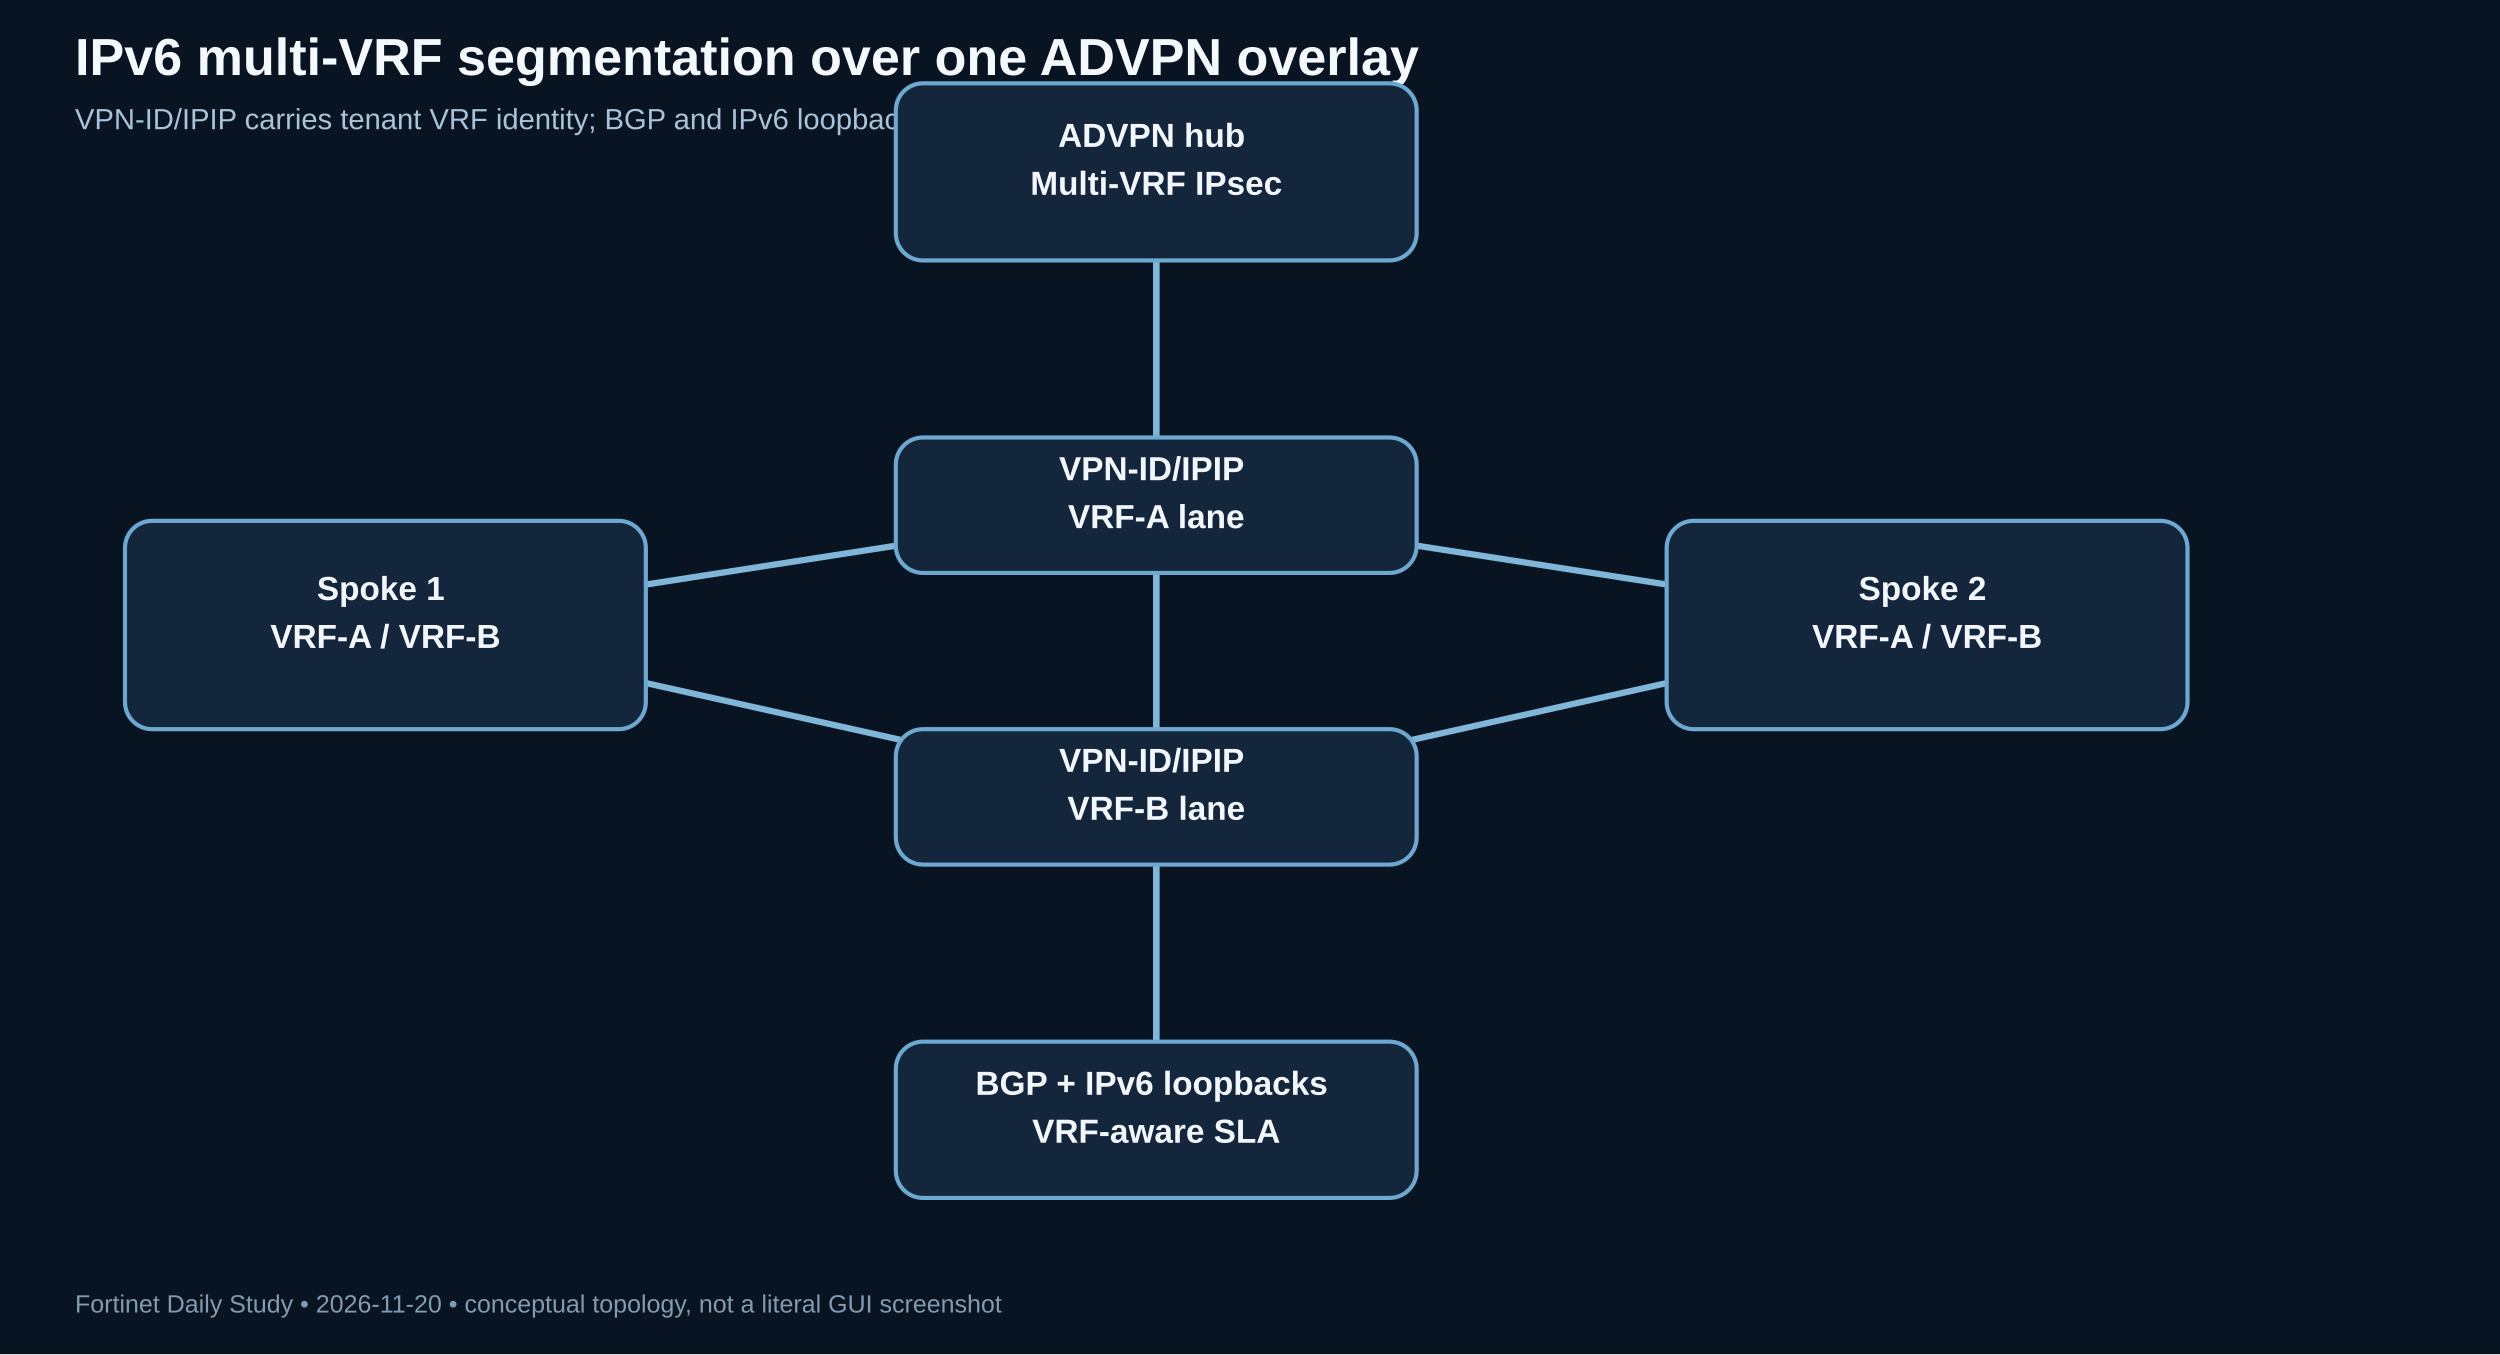
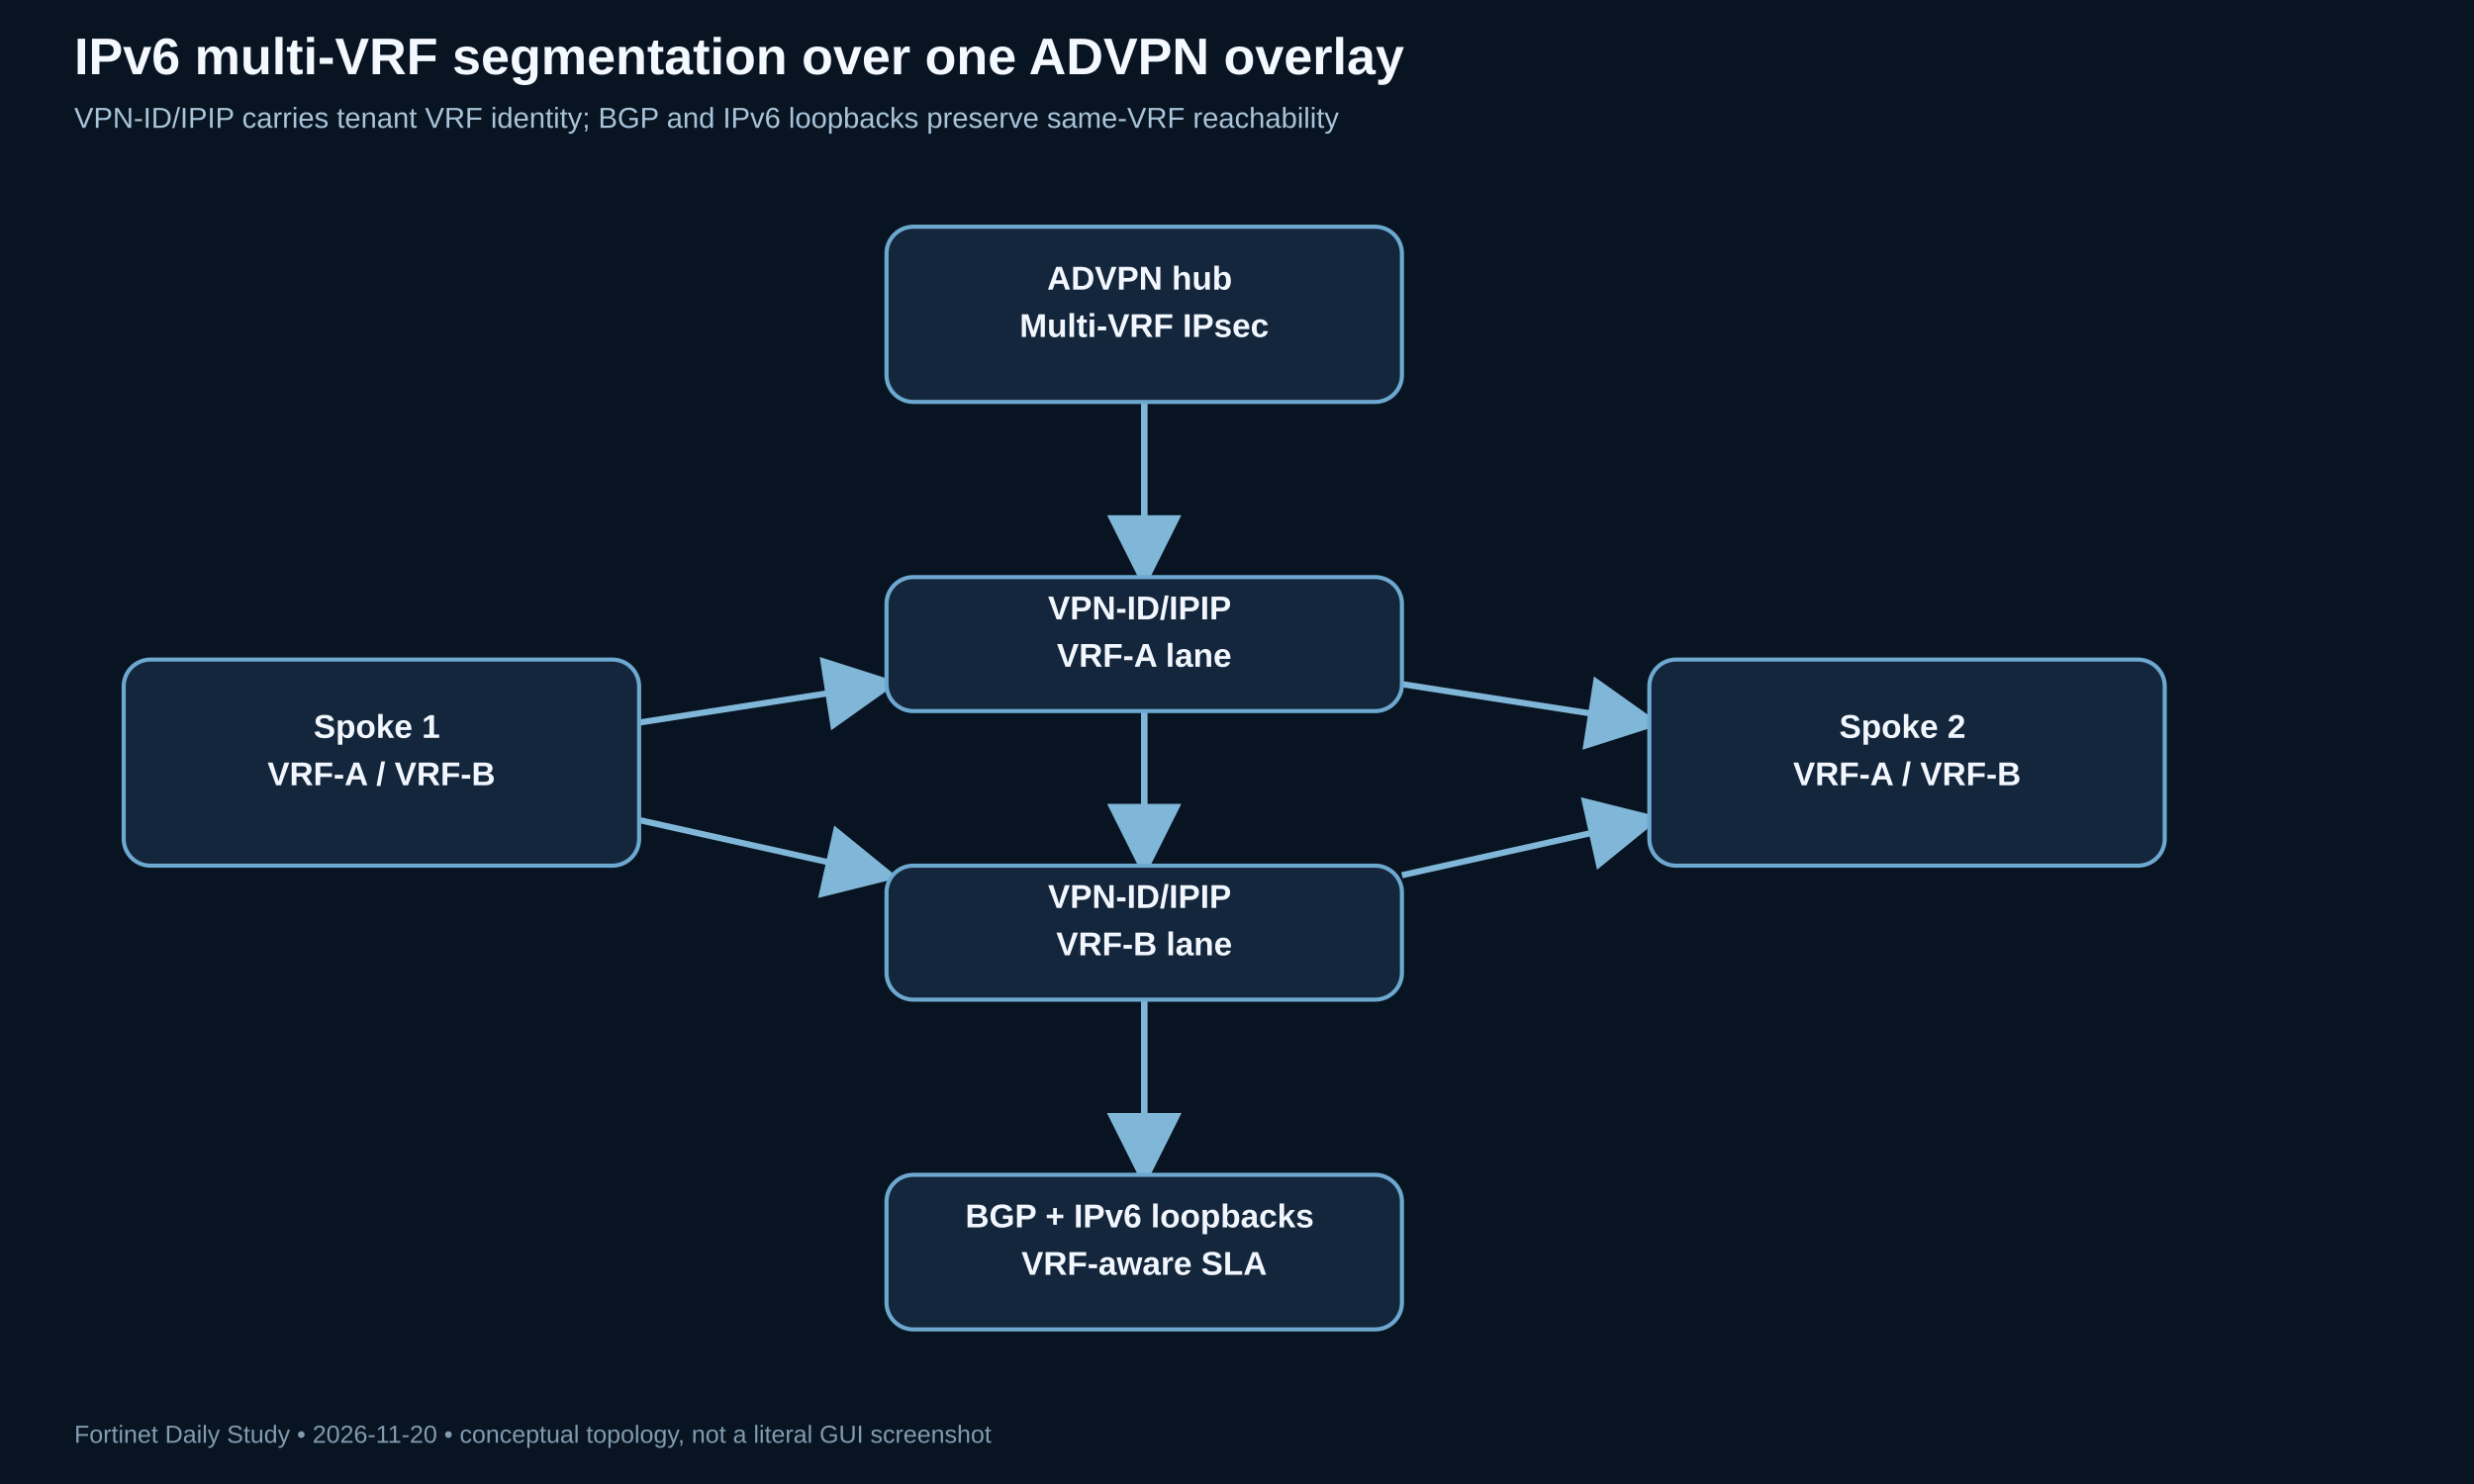
- <svg xmlns="http://www.w3.org/2000/svg" width="1200" height="650" viewBox="0 0 1200 650">
+ <svg xmlns="http://www.w3.org/2000/svg" width="1200" height="720" viewBox="0 0 1200 720">
  <defs>
    <marker id="arr" markerWidth="12" markerHeight="12" refX="10" refY="6" orient="auto">
      <path d="M0,0 L12,6 L0,12 z" fill="#80b7d8" />
    </marker>
  </defs>
-   <rect width="1200" height="650" fill="#081421" />
+   <rect width="1200" height="720" fill="#081421" />
  <text x="36" y="36" fill="#f4f8ff" font-family="Arial,sans-serif" font-size="25" font-weight="700">IPv6 multi-VRF segmentation over one ADVPN overlay</text>
  <text x="36" y="62" fill="#a9c4da" font-family="Arial,sans-serif" font-size="14">VPN-ID/IPIP carries tenant VRF identity; BGP and IPv6 loopbacks preserve same-VRF reachability</text>
-   <path d="M 555 82.5 L 555 242.5" fill="none" stroke="#80b7d8" stroke-width="3" marker-end="url(#arr)" />
-   <path d="M 555 82.5 L 555 382.5" fill="none" stroke="#80b7d8" stroke-width="3" marker-end="url(#arr)" />
-   <path d="M 185 300 L 555 242.5" fill="none" stroke="#80b7d8" stroke-width="3" marker-end="url(#arr)" />
-   <path d="M 185 300 L 555 382.5" fill="none" stroke="#80b7d8" stroke-width="3" marker-end="url(#arr)" />
-   <path d="M 555 242.5 L 925 300" fill="none" stroke="#80b7d8" stroke-width="3" marker-end="url(#arr)" />
-   <path d="M 555 382.5 L 925 300" fill="none" stroke="#80b7d8" stroke-width="3" marker-end="url(#arr)" />
-   <path d="M 555 242.5 L 555 537.5" fill="none" stroke="#80b7d8" stroke-width="3" marker-end="url(#arr)" />
-   <path d="M 555 382.5 L 555 537.5" fill="none" stroke="#80b7d8" stroke-width="3" marker-end="url(#arr)" />
+   <path d="M 555 195 L 555 280" fill="none" stroke="#80b7d8" stroke-width="3" marker-end="url(#arr)" />
+   <path d="M 555 195 L 555 420" fill="none" stroke="#80b7d8" stroke-width="3" marker-end="url(#arr)" />
+   <path d="M 310 350.574 L 430 331.926" fill="none" stroke="#80b7d8" stroke-width="3" marker-end="url(#arr)" />
+   <path d="M 310 397.872 L 430 424.628" fill="none" stroke="#80b7d8" stroke-width="3" marker-end="url(#arr)" />
+   <path d="M 680 331.926 L 800 350.574" fill="none" stroke="#80b7d8" stroke-width="3" marker-end="url(#arr)" />
+   <path d="M 680 424.628 L 800 397.872" fill="none" stroke="#80b7d8" stroke-width="3" marker-end="url(#arr)" />
+   <path d="M 555 345 L 555 570" fill="none" stroke="#80b7d8" stroke-width="3" marker-end="url(#arr)" />
+   <path d="M 555 485 L 555 570" fill="none" stroke="#80b7d8" stroke-width="3" marker-end="url(#arr)" />
  <g>
-     <rect x="430" y="40" width="250" height="85" rx="13" fill="#14263b" stroke="#6da8d1" stroke-width="2" />
-     <text x="555" y="70.5" text-anchor="middle" fill="#f2f7ff" font-family="Arial,sans-serif" font-size="16" font-weight="700">
+     <rect x="430" y="110" width="250" height="85" rx="13" fill="#14263b" stroke="#6da8d1" stroke-width="2" />
+     <text x="555" y="140.5" text-anchor="middle" fill="#f2f7ff" font-family="Arial,sans-serif" font-size="16" font-weight="700">
      <tspan x="555" dy="0">ADVPN hub</tspan>
      <tspan x="555" dy="23">Multi-VRF IPsec</tspan>
    </text>
  </g>
  <g>
-     <rect x="60" y="250" width="250" height="100" rx="13" fill="#14263b" stroke="#6da8d1" stroke-width="2" />
-     <text x="185" y="288" text-anchor="middle" fill="#f2f7ff" font-family="Arial,sans-serif" font-size="16" font-weight="700">
+     <rect x="60" y="320" width="250" height="100" rx="13" fill="#14263b" stroke="#6da8d1" stroke-width="2" />
+     <text x="185" y="358" text-anchor="middle" fill="#f2f7ff" font-family="Arial,sans-serif" font-size="16" font-weight="700">
      <tspan x="185" dy="0">Spoke 1</tspan>
      <tspan x="185" dy="23">VRF-A / VRF-B</tspan>
    </text>
  </g>
  <g>
-     <rect x="800" y="250" width="250" height="100" rx="13" fill="#14263b" stroke="#6da8d1" stroke-width="2" />
-     <text x="925" y="288" text-anchor="middle" fill="#f2f7ff" font-family="Arial,sans-serif" font-size="16" font-weight="700">
+     <rect x="800" y="320" width="250" height="100" rx="13" fill="#14263b" stroke="#6da8d1" stroke-width="2" />
+     <text x="925" y="358" text-anchor="middle" fill="#f2f7ff" font-family="Arial,sans-serif" font-size="16" font-weight="700">
      <tspan x="925" dy="0">Spoke 2</tspan>
      <tspan x="925" dy="23">VRF-A / VRF-B</tspan>
    </text>
  </g>
  <g>
-     <rect x="430" y="210" width="250" height="65" rx="13" fill="#14263b" stroke="#6da8d1" stroke-width="2" />
-     <text x="555" y="230.5" text-anchor="middle" fill="#f2f7ff" font-family="Arial,sans-serif" font-size="16" font-weight="700">
+     <rect x="430" y="280" width="250" height="65" rx="13" fill="#14263b" stroke="#6da8d1" stroke-width="2" />
+     <text x="555" y="300.5" text-anchor="middle" fill="#f2f7ff" font-family="Arial,sans-serif" font-size="16" font-weight="700">
      <tspan x="555" dy="0">VPN-ID/IPIP</tspan>
      <tspan x="555" dy="23">VRF-A lane</tspan>
    </text>
  </g>
  <g>
-     <rect x="430" y="350" width="250" height="65" rx="13" fill="#14263b" stroke="#6da8d1" stroke-width="2" />
-     <text x="555" y="370.5" text-anchor="middle" fill="#f2f7ff" font-family="Arial,sans-serif" font-size="16" font-weight="700">
+     <rect x="430" y="420" width="250" height="65" rx="13" fill="#14263b" stroke="#6da8d1" stroke-width="2" />
+     <text x="555" y="440.5" text-anchor="middle" fill="#f2f7ff" font-family="Arial,sans-serif" font-size="16" font-weight="700">
      <tspan x="555" dy="0">VPN-ID/IPIP</tspan>
      <tspan x="555" dy="23">VRF-B lane</tspan>
    </text>
  </g>
  <g>
-     <rect x="430" y="500" width="250" height="75" rx="13" fill="#14263b" stroke="#6da8d1" stroke-width="2" />
-     <text x="555" y="525.5" text-anchor="middle" fill="#f2f7ff" font-family="Arial,sans-serif" font-size="16" font-weight="700">
+     <rect x="430" y="570" width="250" height="75" rx="13" fill="#14263b" stroke="#6da8d1" stroke-width="2" />
+     <text x="555" y="595.5" text-anchor="middle" fill="#f2f7ff" font-family="Arial,sans-serif" font-size="16" font-weight="700">
      <tspan x="555" dy="0">BGP + IPv6 loopbacks</tspan>
      <tspan x="555" dy="23">VRF-aware SLA</tspan>
    </text>
  </g>
-   <text x="36" y="630" fill="#829bb0" font-family="Arial,sans-serif" font-size="12">Fortinet Daily Study • 2026-11-20 • conceptual topology, not a literal GUI screenshot</text>
+   <text x="36" y="700" fill="#829bb0" font-family="Arial,sans-serif" font-size="12">Fortinet Daily Study • 2026-11-20 • conceptual topology, not a literal GUI screenshot</text>
</svg>
